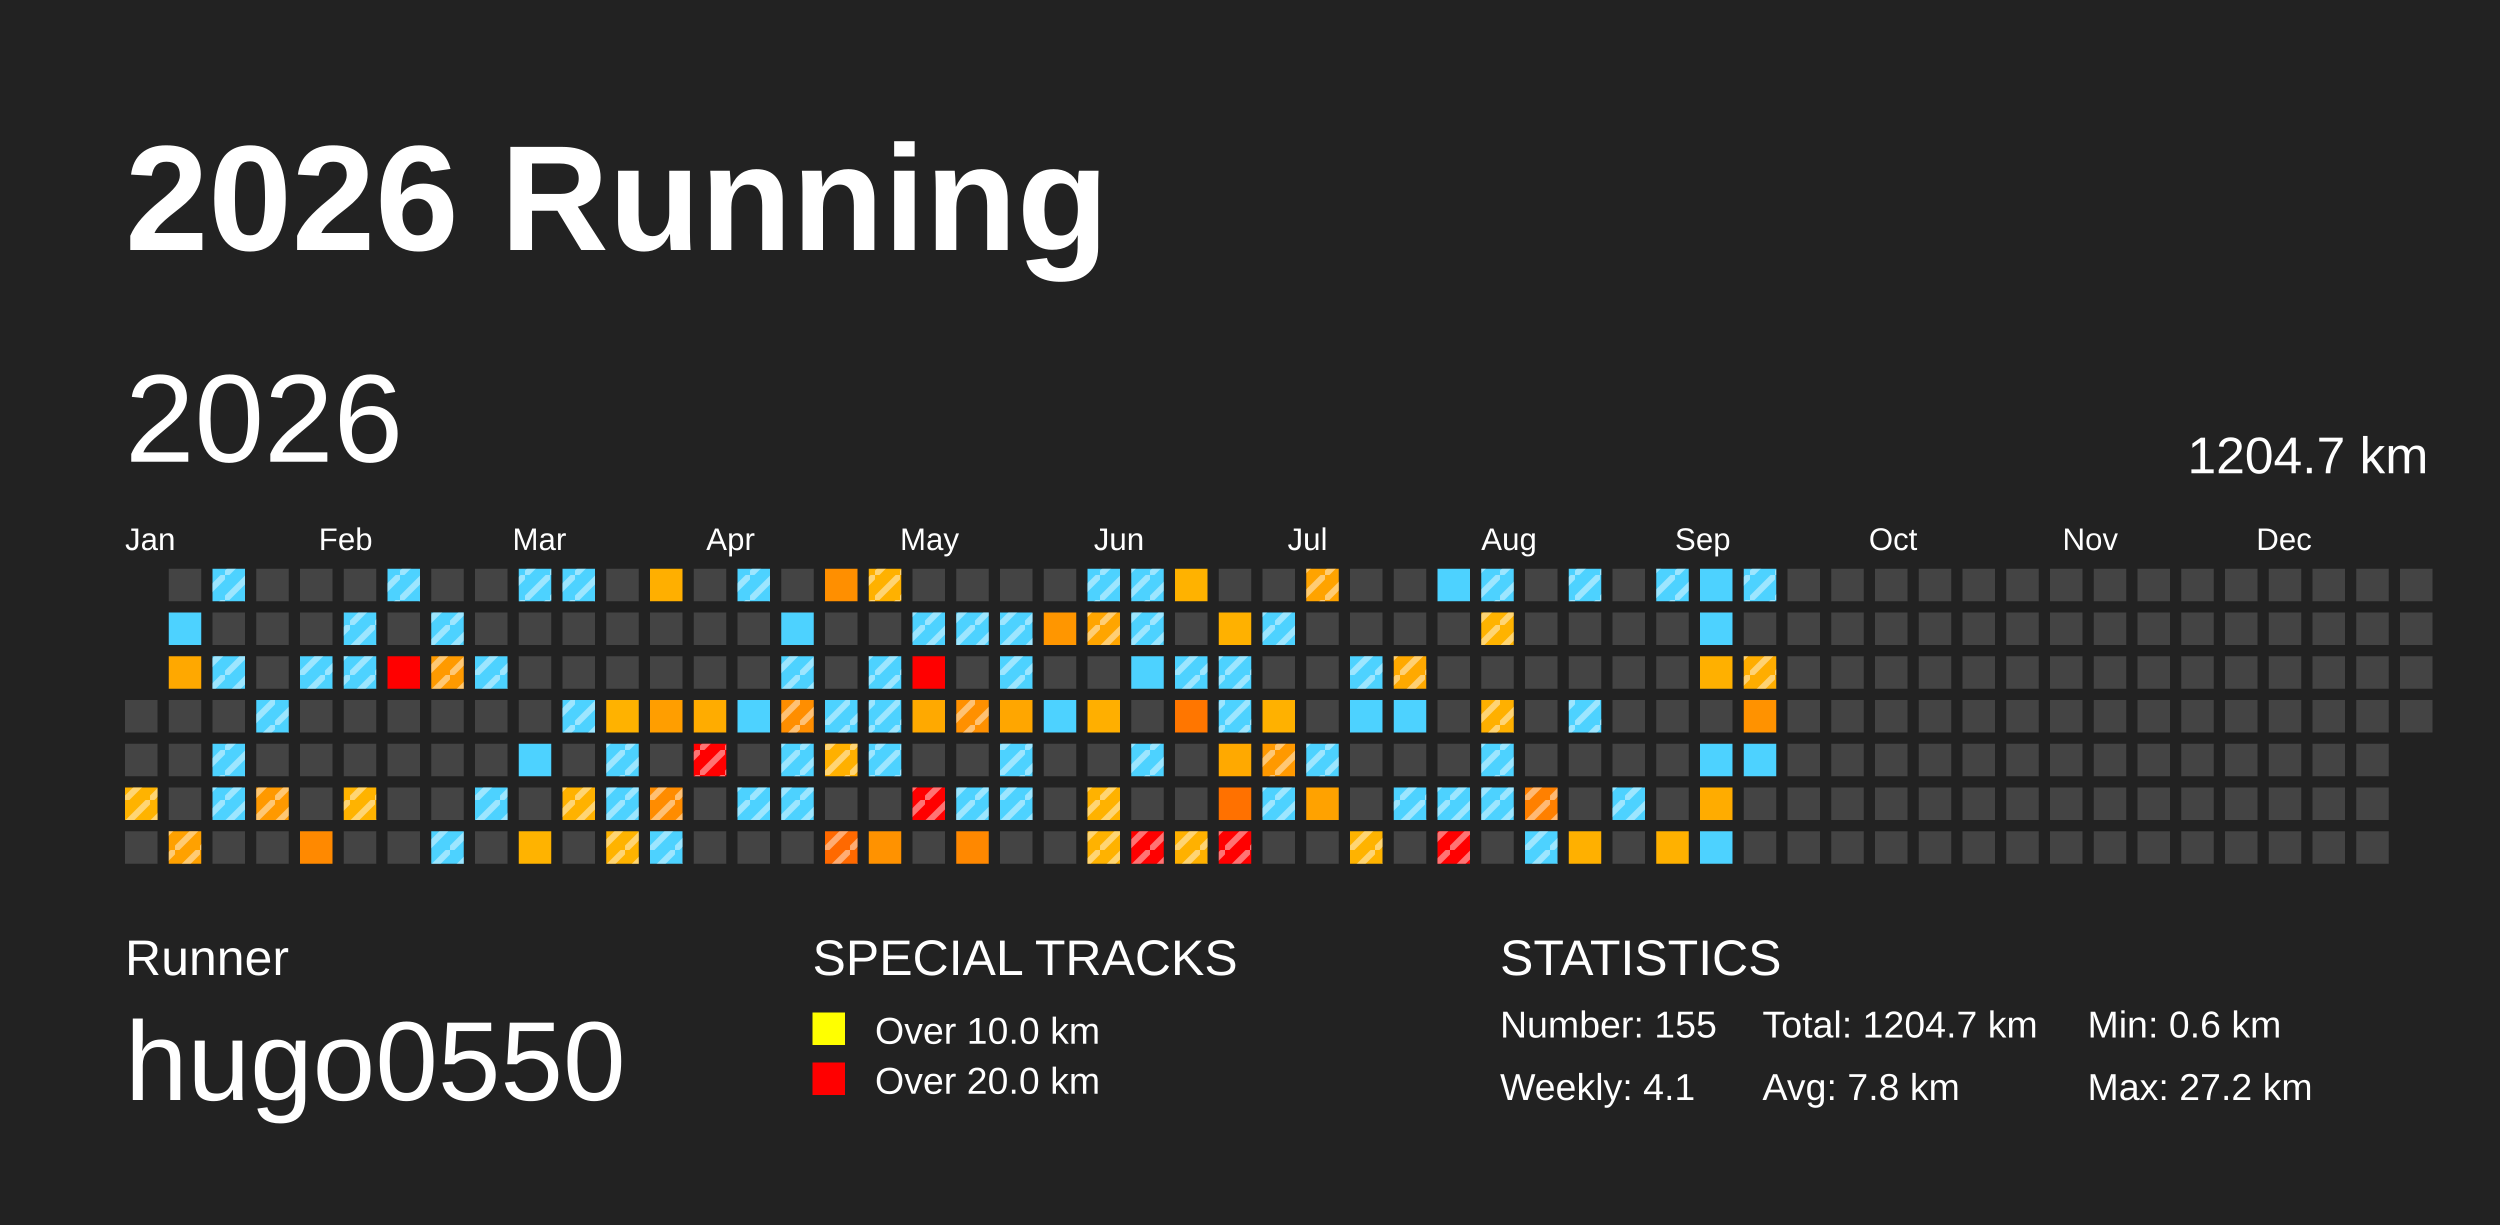
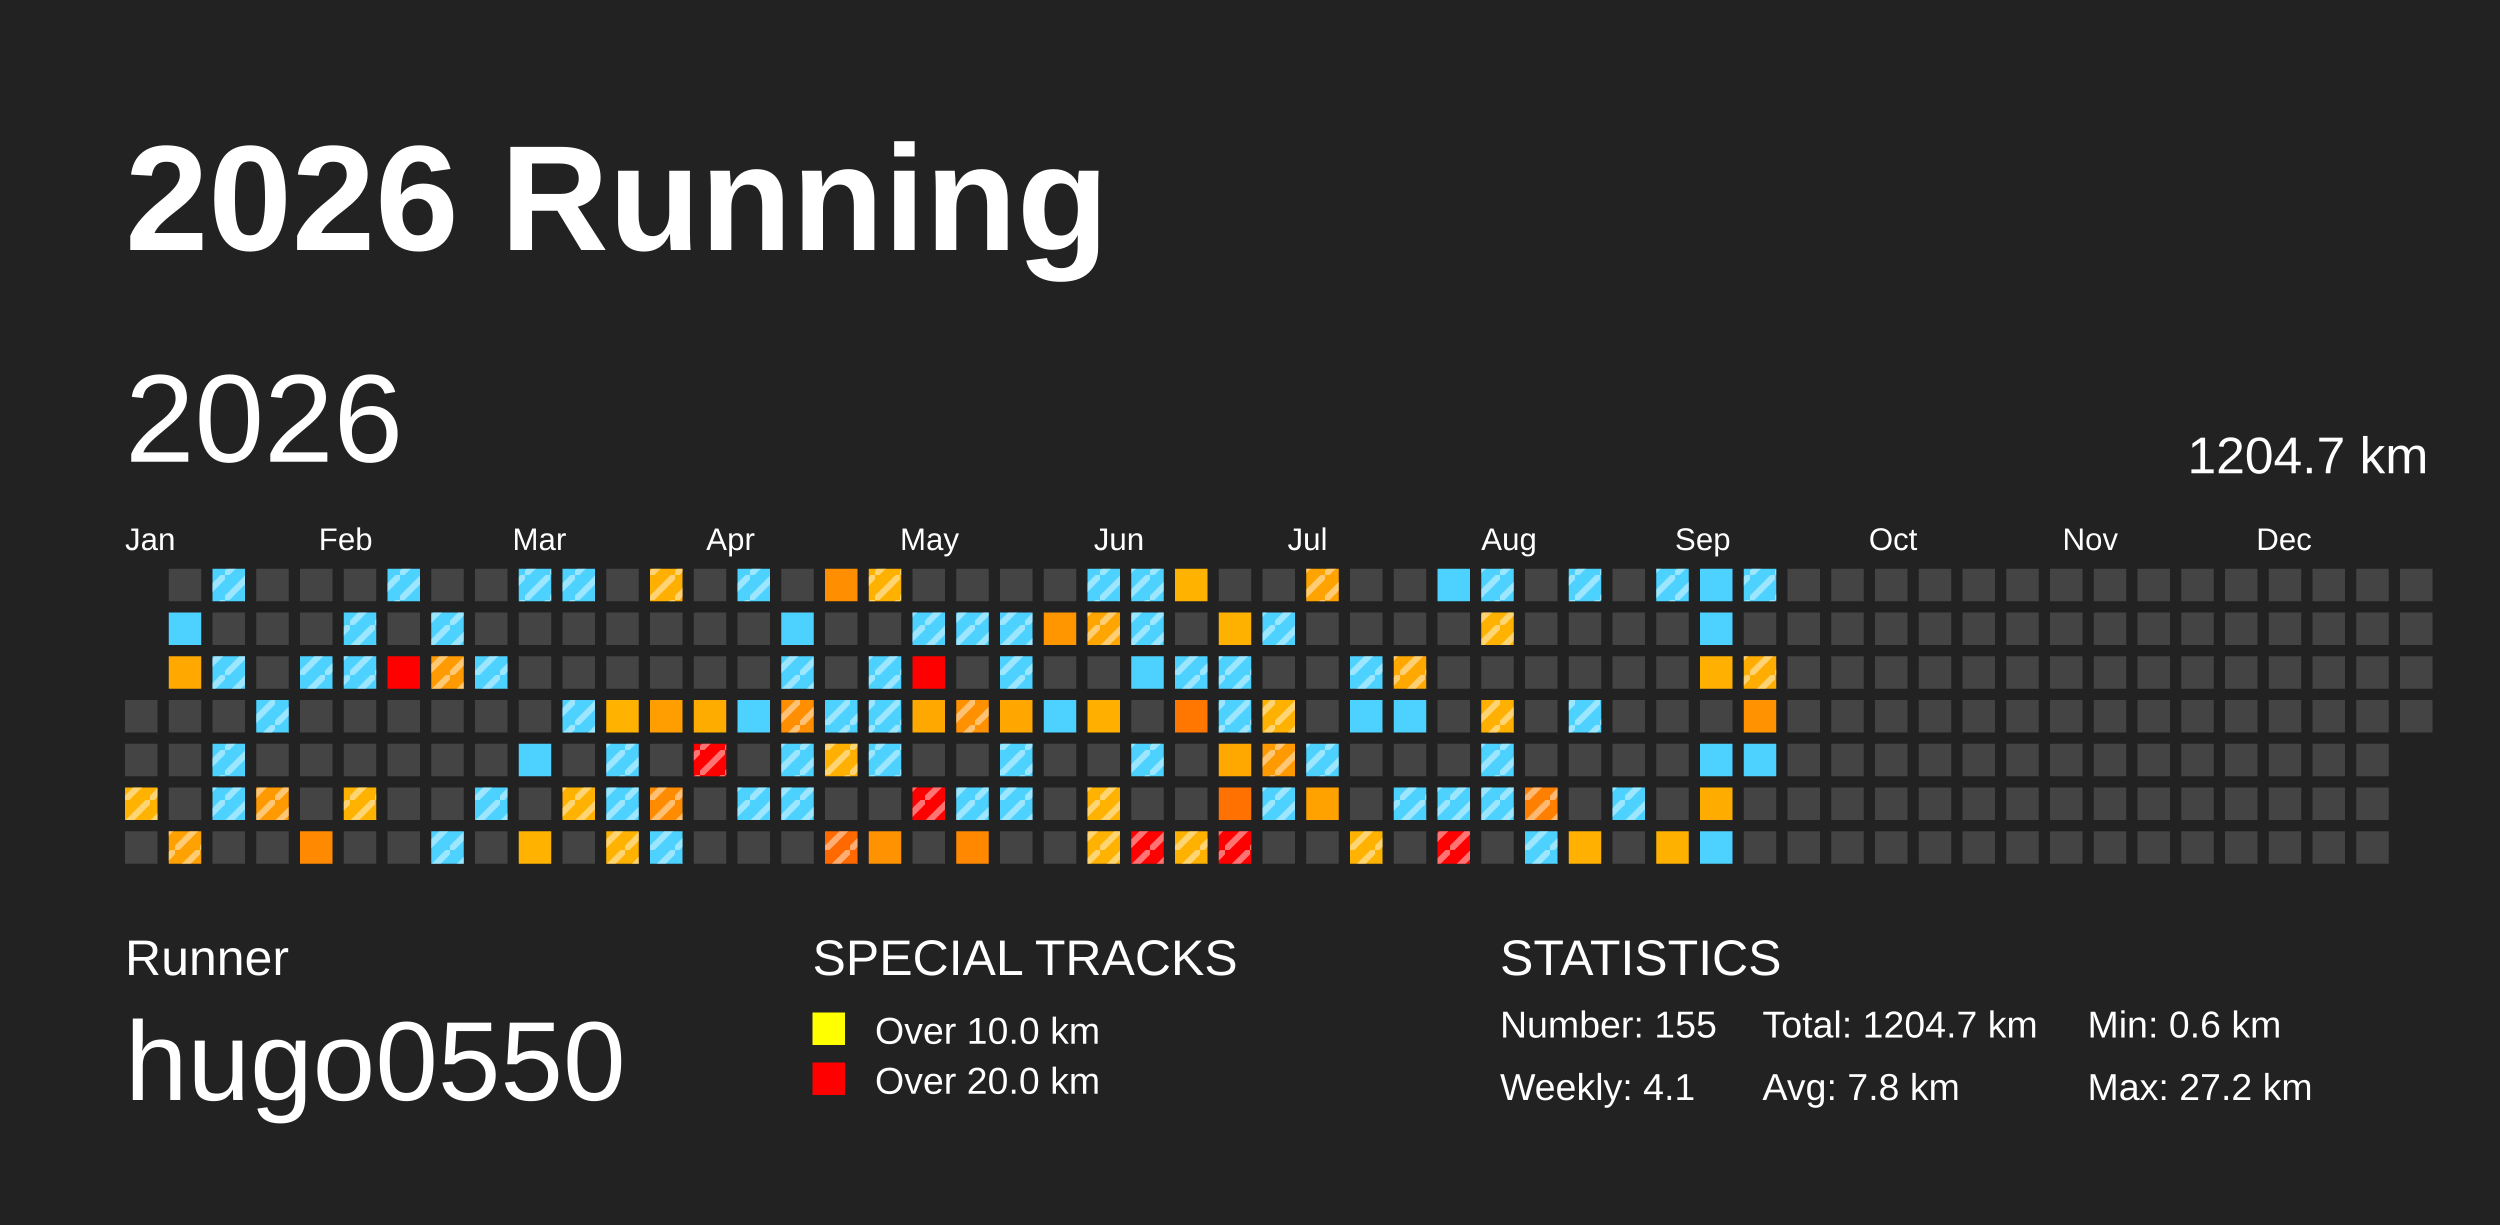
<svg xmlns="http://www.w3.org/2000/svg" baseProfile="full" height="98mm" version="1.1" viewBox="0,0,200,98" width="200mm">
  <defs>
    <pattern height="2" id="indoor-stripe" patternUnits="userSpaceOnUse" width="2">
      <line stroke="white" stroke-opacity="0.45" stroke-width="0.5" x1="0" x2="2" y1="2" y2="0" />
    </pattern>
  </defs>
  <rect fill="#222222" height="98" width="200" x="0" y="0" />
  <text fill="#FFFFFF" style="font-size:12px; font-family:Arial; font-weight:bold;" x="10" y="20">2026 Running</text>
  <text fill="#FFFFFF" style="font-size:4px; font-family:Arial" x="10" y="78">Runner</text>
  <text fill="#FFFFFF" style="font-size:9px; font-family:Arial" x="10" y="88">hugo0550</text>
  <text fill="#FFFFFF" style="font-size:4px; font-family:Arial" x="65" y="78">SPECIAL TRACKS</text>
  <rect fill="yellow" height="2.6" width="2.6" x="65" y="81" />
  <text fill="#FFFFFF" style="font-size:3px; font-family:Arial" x="70" y="83.5">Over 10.0 km</text>
  <rect fill="red" height="2.6" width="2.6" x="65" y="85" />
  <text fill="#FFFFFF" style="font-size:3px; font-family:Arial" x="70" y="87.5">Over 20.0 km</text>
  <text fill="#FFFFFF" style="font-size:4px; font-family:Arial" x="120" y="78">STATISTICS</text>
  <text fill="#FFFFFF" style="font-size:3px; font-family:Arial" x="120" y="83">Number: 155</text>
  <text fill="#FFFFFF" style="font-size:3px; font-family:Arial" x="120" y="88">Weekly: 4.1</text>
  <text fill="#FFFFFF" style="font-size:3px; font-family:Arial" x="141" y="83">Total: 1204.7 km</text>
  <text fill="#FFFFFF" style="font-size:3px; font-family:Arial" x="141" y="88">Avg: 7.8 km</text>
  <text fill="#FFFFFF" style="font-size:3px; font-family:Arial" x="167" y="83">Min: 0.6 km</text>
  <text fill="#FFFFFF" style="font-size:3px; font-family:Arial" x="167" y="88">Max: 27.2 km</text>
  <text dominant-baseline="hanging" fill="#FFFFFF" style="font-size:10.0px; font-family:Arial;" x="10" y="30">2026</text>
  <text dominant-baseline="hanging" fill="#FFFFFF" style="font-size:4.125px; font-family:Arial;" x="175" y="35">1204.7 km</text>
  <text fill="#FFFFFF" style="font-size:2.5px; font-family:Arial" x="10.0" y="44">Jan</text>
  <text fill="#FFFFFF" style="font-size:2.5px; font-family:Arial" x="25.5" y="44">Feb</text>
  <text fill="#FFFFFF" style="font-size:2.5px; font-family:Arial" x="41.0" y="44">Mar</text>
  <text fill="#FFFFFF" style="font-size:2.5px; font-family:Arial" x="56.5" y="44">Apr</text>
  <text fill="#FFFFFF" style="font-size:2.5px; font-family:Arial" x="72.0" y="44">May</text>
  <text fill="#FFFFFF" style="font-size:2.5px; font-family:Arial" x="87.5" y="44">Jun</text>
  <text fill="#FFFFFF" style="font-size:2.5px; font-family:Arial" x="103.0" y="44">Jul</text>
  <text fill="#FFFFFF" style="font-size:2.5px; font-family:Arial" x="118.5" y="44">Aug</text>
  <text fill="#FFFFFF" style="font-size:2.5px; font-family:Arial" x="134.0" y="44">Sep</text>
  <text fill="#FFFFFF" style="font-size:2.5px; font-family:Arial" x="149.5" y="44">Oct</text>
  <text fill="#FFFFFF" style="font-size:2.5px; font-family:Arial" x="165.0" y="44">Nov</text>
  <text fill="#FFFFFF" style="font-size:2.5px; font-family:Arial" x="180.5" y="44">Dec</text>
  <rect fill="#444444" height="2.6" width="2.6" x="10.0" y="56.0" />
  <rect fill="#444444" height="2.6" width="2.6" x="10.0" y="59.5" />
  <rect fill="#ffb300" height="2.6" width="2.6" x="10.0" y="63.0" />
  <rect fill="url(#indoor-stripe)" height="2.6" style="pointer-events: none;" width="2.6" x="10.0" y="63.0" />
  <rect fill="#444444" height="2.6" width="2.6" x="10.0" y="66.5" />
  <rect fill="#444444" height="2.6" width="2.6" x="13.5" y="45.5" />
  <rect fill="#4dd2ff" height="2.6" width="2.6" x="13.5" y="49.0" />
  <rect fill="#ffa800" height="2.6" width="2.6" x="13.5" y="52.5" />
  <rect fill="#444444" height="2.6" width="2.6" x="13.5" y="56.0" />
  <rect fill="#444444" height="2.6" width="2.6" x="13.5" y="59.5" />
  <rect fill="#444444" height="2.6" width="2.6" x="13.5" y="63.0" />
  <rect fill="#ffa100" height="2.6" width="2.6" x="13.5" y="66.5" />
  <rect fill="url(#indoor-stripe)" height="2.6" style="pointer-events: none;" width="2.6" x="13.5" y="66.5" />
  <rect fill="#4dd2ff" height="2.6" width="2.6" x="17.0" y="45.5" />
  <rect fill="url(#indoor-stripe)" height="2.6" style="pointer-events: none;" width="2.6" x="17.0" y="45.5" />
  <rect fill="#444444" height="2.6" width="2.6" x="17.0" y="49.0" />
  <rect fill="#4dd2ff" height="2.6" width="2.6" x="17.0" y="52.5" />
  <rect fill="url(#indoor-stripe)" height="2.6" style="pointer-events: none;" width="2.6" x="17.0" y="52.5" />
  <rect fill="#444444" height="2.6" width="2.6" x="17.0" y="56.0" />
  <rect fill="#4dd2ff" height="2.6" width="2.6" x="17.0" y="59.5" />
  <rect fill="url(#indoor-stripe)" height="2.6" style="pointer-events: none;" width="2.6" x="17.0" y="59.5" />
  <rect fill="#4dd2ff" height="2.6" width="2.6" x="17.0" y="63.0" />
  <rect fill="url(#indoor-stripe)" height="2.6" style="pointer-events: none;" width="2.6" x="17.0" y="63.0" />
  <rect fill="#444444" height="2.6" width="2.6" x="17.0" y="66.5" />
  <rect fill="#444444" height="2.6" width="2.6" x="20.5" y="45.5" />
  <rect fill="#444444" height="2.6" width="2.6" x="20.5" y="49.0" />
  <rect fill="#444444" height="2.6" width="2.6" x="20.5" y="52.5" />
  <rect fill="#4dd2ff" height="2.6" width="2.6" x="20.5" y="56.0" />
  <rect fill="url(#indoor-stripe)" height="2.6" style="pointer-events: none;" width="2.6" x="20.5" y="56.0" />
  <rect fill="#444444" height="2.6" width="2.6" x="20.5" y="59.5" />
  <rect fill="#ff9900" height="2.6" width="2.6" x="20.5" y="63.0" />
  <rect fill="url(#indoor-stripe)" height="2.6" style="pointer-events: none;" width="2.6" x="20.5" y="63.0" />
  <rect fill="#444444" height="2.6" width="2.6" x="20.5" y="66.5" />
  <rect fill="#444444" height="2.6" width="2.6" x="24.0" y="45.5" />
  <rect fill="#444444" height="2.6" width="2.6" x="24.0" y="49.0" />
  <rect fill="#4dd2ff" height="2.6" width="2.6" x="24.0" y="52.5" />
  <rect fill="url(#indoor-stripe)" height="2.6" style="pointer-events: none;" width="2.6" x="24.0" y="52.5" />
  <rect fill="#444444" height="2.6" width="2.6" x="24.0" y="56.0" />
  <rect fill="#444444" height="2.6" width="2.6" x="24.0" y="59.5" />
  <rect fill="#444444" height="2.6" width="2.6" x="24.0" y="63.0" />
  <rect fill="#ff8900" height="2.6" width="2.6" x="24.0" y="66.5" />
  <rect fill="#444444" height="2.6" width="2.6" x="27.5" y="45.5" />
  <rect fill="#4dd2ff" height="2.6" width="2.6" x="27.5" y="49.0" />
  <rect fill="url(#indoor-stripe)" height="2.6" style="pointer-events: none;" width="2.6" x="27.5" y="49.0" />
  <rect fill="#4dd2ff" height="2.6" width="2.6" x="27.5" y="52.5" />
  <rect fill="url(#indoor-stripe)" height="2.6" style="pointer-events: none;" width="2.6" x="27.5" y="52.5" />
  <rect fill="#444444" height="2.6" width="2.6" x="27.5" y="56.0" />
  <rect fill="#444444" height="2.6" width="2.6" x="27.5" y="59.5" />
  <rect fill="#ffb300" height="2.6" width="2.6" x="27.5" y="63.0" />
  <rect fill="url(#indoor-stripe)" height="2.6" style="pointer-events: none;" width="2.6" x="27.5" y="63.0" />
  <rect fill="#444444" height="2.6" width="2.6" x="27.5" y="66.5" />
  <rect fill="#4dd2ff" height="2.6" width="2.6" x="31.0" y="45.5" />
  <rect fill="url(#indoor-stripe)" height="2.6" style="pointer-events: none;" width="2.6" x="31.0" y="45.5" />
  <rect fill="#444444" height="2.6" width="2.6" x="31.0" y="49.0" />
  <rect fill="red" height="2.6" width="2.6" x="31.0" y="52.5" />
  <rect fill="#444444" height="2.6" width="2.6" x="31.0" y="56.0" />
  <rect fill="#444444" height="2.6" width="2.6" x="31.0" y="59.5" />
  <rect fill="#444444" height="2.6" width="2.6" x="31.0" y="63.0" />
  <rect fill="#444444" height="2.6" width="2.6" x="31.0" y="66.5" />
  <rect fill="#444444" height="2.6" width="2.6" x="34.5" y="45.5" />
  <rect fill="#4dd2ff" height="2.6" width="2.6" x="34.5" y="49.0" />
  <rect fill="url(#indoor-stripe)" height="2.6" style="pointer-events: none;" width="2.6" x="34.5" y="49.0" />
  <rect fill="#ff9a00" height="2.6" width="2.6" x="34.5" y="52.5" />
  <rect fill="url(#indoor-stripe)" height="2.6" style="pointer-events: none;" width="2.6" x="34.5" y="52.5" />
  <rect fill="#444444" height="2.6" width="2.6" x="34.5" y="56.0" />
  <rect fill="#444444" height="2.6" width="2.6" x="34.5" y="59.5" />
  <rect fill="#444444" height="2.6" width="2.6" x="34.5" y="63.0" />
  <rect fill="#4dd2ff" height="2.6" width="2.6" x="34.5" y="66.5" />
  <rect fill="url(#indoor-stripe)" height="2.6" style="pointer-events: none;" width="2.6" x="34.5" y="66.5" />
  <rect fill="#444444" height="2.6" width="2.6" x="38.0" y="45.5" />
  <rect fill="#444444" height="2.6" width="2.6" x="38.0" y="49.0" />
  <rect fill="#4dd2ff" height="2.6" width="2.6" x="38.0" y="52.5" />
  <rect fill="url(#indoor-stripe)" height="2.6" style="pointer-events: none;" width="2.6" x="38.0" y="52.5" />
  <rect fill="#444444" height="2.6" width="2.6" x="38.0" y="56.0" />
  <rect fill="#444444" height="2.6" width="2.6" x="38.0" y="59.5" />
  <rect fill="#4dd2ff" height="2.6" width="2.6" x="38.0" y="63.0" />
  <rect fill="url(#indoor-stripe)" height="2.6" style="pointer-events: none;" width="2.6" x="38.0" y="63.0" />
  <rect fill="#444444" height="2.6" width="2.6" x="38.0" y="66.5" />
  <rect fill="#4dd2ff" height="2.6" width="2.6" x="41.5" y="45.5" />
  <rect fill="url(#indoor-stripe)" height="2.6" style="pointer-events: none;" width="2.6" x="41.5" y="45.5" />
  <rect fill="#444444" height="2.6" width="2.6" x="41.5" y="49.0" />
  <rect fill="#444444" height="2.6" width="2.6" x="41.5" y="52.5" />
  <rect fill="#444444" height="2.6" width="2.6" x="41.5" y="56.0" />
  <rect fill="#4dd2ff" height="2.6" width="2.6" x="41.5" y="59.5" />
  <rect fill="#444444" height="2.6" width="2.6" x="41.5" y="63.0" />
  <rect fill="#ffb300" height="2.6" width="2.6" x="41.5" y="66.5" />
  <rect fill="#4dd2ff" height="2.6" width="2.6" x="45.0" y="45.5" />
  <rect fill="url(#indoor-stripe)" height="2.6" style="pointer-events: none;" width="2.6" x="45.0" y="45.5" />
  <rect fill="#444444" height="2.6" width="2.6" x="45.0" y="49.0" />
  <rect fill="#444444" height="2.6" width="2.6" x="45.0" y="52.5" />
  <rect fill="#4dd2ff" height="2.6" width="2.6" x="45.0" y="56.0" />
  <rect fill="url(#indoor-stripe)" height="2.6" style="pointer-events: none;" width="2.6" x="45.0" y="56.0" />
  <rect fill="#444444" height="2.6" width="2.6" x="45.0" y="59.5" />
  <rect fill="#ffb200" height="2.6" width="2.6" x="45.0" y="63.0" />
  <rect fill="url(#indoor-stripe)" height="2.6" style="pointer-events: none;" width="2.6" x="45.0" y="63.0" />
  <rect fill="#444444" height="2.6" width="2.6" x="45.0" y="66.5" />
  <rect fill="#444444" height="2.6" width="2.6" x="48.5" y="45.5" />
  <rect fill="#444444" height="2.6" width="2.6" x="48.5" y="49.0" />
  <rect fill="#444444" height="2.6" width="2.6" x="48.5" y="52.5" />
  <rect fill="#ffb200" height="2.6" width="2.6" x="48.5" y="56.0" />
  <rect fill="#4dd2ff" height="2.6" width="2.6" x="48.5" y="59.5" />
  <rect fill="url(#indoor-stripe)" height="2.6" style="pointer-events: none;" width="2.6" x="48.5" y="59.5" />
  <rect fill="#4dd2ff" height="2.6" width="2.6" x="48.5" y="63.0" />
  <rect fill="url(#indoor-stripe)" height="2.6" style="pointer-events: none;" width="2.6" x="48.5" y="63.0" />
  <rect fill="#ffb300" height="2.6" width="2.6" x="48.5" y="66.5" />
  <rect fill="url(#indoor-stripe)" height="2.6" style="pointer-events: none;" width="2.6" x="48.5" y="66.5" />
  <rect fill="#ffaf00" height="2.6" width="2.6" x="52.0" y="45.5" />
+   <rect fill="url(#indoor-stripe)" height="2.6" style="pointer-events: none;" width="2.6" x="52.0" y="45.5" />
  <rect fill="#444444" height="2.6" width="2.6" x="52.0" y="49.0" />
  <rect fill="#444444" height="2.6" width="2.6" x="52.0" y="52.5" />
  <rect fill="#ff9e00" height="2.6" width="2.6" x="52.0" y="56.0" />
  <rect fill="#444444" height="2.6" width="2.6" x="52.0" y="59.5" />
  <rect fill="#ff8c00" height="2.6" width="2.6" x="52.0" y="63.0" />
  <rect fill="url(#indoor-stripe)" height="2.6" style="pointer-events: none;" width="2.6" x="52.0" y="63.0" />
  <rect fill="#4dd2ff" height="2.6" width="2.6" x="52.0" y="66.5" />
  <rect fill="url(#indoor-stripe)" height="2.6" style="pointer-events: none;" width="2.6" x="52.0" y="66.5" />
  <rect fill="#444444" height="2.6" width="2.6" x="55.5" y="45.5" />
  <rect fill="#444444" height="2.6" width="2.6" x="55.5" y="49.0" />
  <rect fill="#444444" height="2.6" width="2.6" x="55.5" y="52.5" />
  <rect fill="#ffac00" height="2.6" width="2.6" x="55.5" y="56.0" />
  <rect fill="red" height="2.6" width="2.6" x="55.5" y="59.5" />
  <rect fill="url(#indoor-stripe)" height="2.6" style="pointer-events: none;" width="2.6" x="55.5" y="59.5" />
  <rect fill="#444444" height="2.6" width="2.6" x="55.5" y="63.0" />
  <rect fill="#444444" height="2.6" width="2.6" x="55.5" y="66.5" />
  <rect fill="#4dd2ff" height="2.6" width="2.6" x="59.0" y="45.5" />
  <rect fill="url(#indoor-stripe)" height="2.6" style="pointer-events: none;" width="2.6" x="59.0" y="45.5" />
  <rect fill="#444444" height="2.6" width="2.6" x="59.0" y="49.0" />
  <rect fill="#444444" height="2.6" width="2.6" x="59.0" y="52.5" />
  <rect fill="#4dd2ff" height="2.6" width="2.6" x="59.0" y="56.0" />
  <rect fill="#444444" height="2.6" width="2.6" x="59.0" y="59.5" />
  <rect fill="#4dd2ff" height="2.6" width="2.6" x="59.0" y="63.0" />
  <rect fill="url(#indoor-stripe)" height="2.6" style="pointer-events: none;" width="2.6" x="59.0" y="63.0" />
  <rect fill="#444444" height="2.6" width="2.6" x="59.0" y="66.5" />
  <rect fill="#444444" height="2.6" width="2.6" x="62.5" y="45.5" />
  <rect fill="#4dd2ff" height="2.6" width="2.6" x="62.5" y="49.0" />
  <rect fill="#4dd2ff" height="2.6" width="2.6" x="62.5" y="52.5" />
  <rect fill="url(#indoor-stripe)" height="2.6" style="pointer-events: none;" width="2.6" x="62.5" y="52.5" />
  <rect fill="#ff8e00" height="2.6" width="2.6" x="62.5" y="56.0" />
  <rect fill="url(#indoor-stripe)" height="2.6" style="pointer-events: none;" width="2.6" x="62.5" y="56.0" />
  <rect fill="#4dd2ff" height="2.6" width="2.6" x="62.5" y="59.5" />
  <rect fill="url(#indoor-stripe)" height="2.6" style="pointer-events: none;" width="2.6" x="62.5" y="59.5" />
  <rect fill="#4dd2ff" height="2.6" width="2.6" x="62.5" y="63.0" />
  <rect fill="url(#indoor-stripe)" height="2.6" style="pointer-events: none;" width="2.6" x="62.5" y="63.0" />
  <rect fill="#444444" height="2.6" width="2.6" x="62.5" y="66.5" />
  <rect fill="#ff8f00" height="2.6" width="2.6" x="66.0" y="45.5" />
  <rect fill="#444444" height="2.6" width="2.6" x="66.0" y="49.0" />
  <rect fill="#444444" height="2.6" width="2.6" x="66.0" y="52.5" />
  <rect fill="#4dd2ff" height="2.6" width="2.6" x="66.0" y="56.0" />
  <rect fill="url(#indoor-stripe)" height="2.6" style="pointer-events: none;" width="2.6" x="66.0" y="56.0" />
  <rect fill="#ffb000" height="2.6" width="2.6" x="66.0" y="59.5" />
  <rect fill="url(#indoor-stripe)" height="2.6" style="pointer-events: none;" width="2.6" x="66.0" y="59.5" />
  <rect fill="#444444" height="2.6" width="2.6" x="66.0" y="63.0" />
  <rect fill="#ff6900" height="2.6" width="2.6" x="66.0" y="66.5" />
  <rect fill="url(#indoor-stripe)" height="2.6" style="pointer-events: none;" width="2.6" x="66.0" y="66.5" />
  <rect fill="#ffb100" height="2.6" width="2.6" x="69.5" y="45.5" />
  <rect fill="url(#indoor-stripe)" height="2.6" style="pointer-events: none;" width="2.6" x="69.5" y="45.5" />
  <rect fill="#444444" height="2.6" width="2.6" x="69.5" y="49.0" />
  <rect fill="#4dd2ff" height="2.6" width="2.6" x="69.5" y="52.5" />
  <rect fill="url(#indoor-stripe)" height="2.6" style="pointer-events: none;" width="2.6" x="69.5" y="52.5" />
  <rect fill="#4dd2ff" height="2.6" width="2.6" x="69.5" y="56.0" />
  <rect fill="url(#indoor-stripe)" height="2.6" style="pointer-events: none;" width="2.6" x="69.5" y="56.0" />
  <rect fill="#4dd2ff" height="2.6" width="2.6" x="69.5" y="59.5" />
  <rect fill="url(#indoor-stripe)" height="2.6" style="pointer-events: none;" width="2.6" x="69.5" y="59.5" />
  <rect fill="#444444" height="2.6" width="2.6" x="69.5" y="63.0" />
  <rect fill="#ff9200" height="2.6" width="2.6" x="69.5" y="66.5" />
  <rect fill="#444444" height="2.6" width="2.6" x="73.0" y="45.5" />
  <rect fill="#4dd2ff" height="2.6" width="2.6" x="73.0" y="49.0" />
  <rect fill="url(#indoor-stripe)" height="2.6" style="pointer-events: none;" width="2.6" x="73.0" y="49.0" />
  <rect fill="red" height="2.6" width="2.6" x="73.0" y="52.5" />
  <rect fill="#ffa900" height="2.6" width="2.6" x="73.0" y="56.0" />
  <rect fill="#444444" height="2.6" width="2.6" x="73.0" y="59.5" />
  <rect fill="red" height="2.6" width="2.6" x="73.0" y="63.0" />
  <rect fill="url(#indoor-stripe)" height="2.6" style="pointer-events: none;" width="2.6" x="73.0" y="63.0" />
  <rect fill="#444444" height="2.6" width="2.6" x="73.0" y="66.5" />
  <rect fill="#444444" height="2.6" width="2.6" x="76.5" y="45.5" />
  <rect fill="#4dd2ff" height="2.6" width="2.6" x="76.5" y="49.0" />
  <rect fill="url(#indoor-stripe)" height="2.6" style="pointer-events: none;" width="2.6" x="76.5" y="49.0" />
  <rect fill="#444444" height="2.6" width="2.6" x="76.5" y="52.5" />
  <rect fill="#ff9000" height="2.6" width="2.6" x="76.5" y="56.0" />
  <rect fill="url(#indoor-stripe)" height="2.6" style="pointer-events: none;" width="2.6" x="76.5" y="56.0" />
  <rect fill="#444444" height="2.6" width="2.6" x="76.5" y="59.5" />
  <rect fill="#4dd2ff" height="2.6" width="2.6" x="76.5" y="63.0" />
  <rect fill="url(#indoor-stripe)" height="2.6" style="pointer-events: none;" width="2.6" x="76.5" y="63.0" />
  <rect fill="#ff8800" height="2.6" width="2.6" x="76.5" y="66.5" />
  <rect fill="#444444" height="2.6" width="2.6" x="80.0" y="45.5" />
  <rect fill="#4dd2ff" height="2.6" width="2.6" x="80.0" y="49.0" />
  <rect fill="url(#indoor-stripe)" height="2.6" style="pointer-events: none;" width="2.6" x="80.0" y="49.0" />
  <rect fill="#4dd2ff" height="2.6" width="2.6" x="80.0" y="52.5" />
  <rect fill="url(#indoor-stripe)" height="2.6" style="pointer-events: none;" width="2.6" x="80.0" y="52.5" />
  <rect fill="#ffa600" height="2.6" width="2.6" x="80.0" y="56.0" />
  <rect fill="#4dd2ff" height="2.6" width="2.6" x="80.0" y="59.5" />
  <rect fill="url(#indoor-stripe)" height="2.6" style="pointer-events: none;" width="2.6" x="80.0" y="59.5" />
  <rect fill="#4dd2ff" height="2.6" width="2.6" x="80.0" y="63.0" />
  <rect fill="url(#indoor-stripe)" height="2.6" style="pointer-events: none;" width="2.6" x="80.0" y="63.0" />
  <rect fill="#444444" height="2.6" width="2.6" x="80.0" y="66.5" />
  <rect fill="#444444" height="2.6" width="2.6" x="83.5" y="45.5" />
  <rect fill="#ff9600" height="2.6" width="2.6" x="83.5" y="49.0" />
  <rect fill="#444444" height="2.6" width="2.6" x="83.5" y="52.5" />
  <rect fill="#4dd2ff" height="2.6" width="2.6" x="83.5" y="56.0" />
  <rect fill="#444444" height="2.6" width="2.6" x="83.5" y="59.5" />
  <rect fill="#444444" height="2.6" width="2.6" x="83.5" y="63.0" />
  <rect fill="#444444" height="2.6" width="2.6" x="83.5" y="66.5" />
  <rect fill="#4dd2ff" height="2.6" width="2.6" x="87.0" y="45.5" />
  <rect fill="url(#indoor-stripe)" height="2.6" style="pointer-events: none;" width="2.6" x="87.0" y="45.5" />
  <rect fill="#ffa500" height="2.6" width="2.6" x="87.0" y="49.0" />
  <rect fill="url(#indoor-stripe)" height="2.6" style="pointer-events: none;" width="2.6" x="87.0" y="49.0" />
  <rect fill="#444444" height="2.6" width="2.6" x="87.0" y="52.5" />
  <rect fill="#ffaf00" height="2.6" width="2.6" x="87.0" y="56.0" />
  <rect fill="#444444" height="2.6" width="2.6" x="87.0" y="59.5" />
  <rect fill="#ffb200" height="2.6" width="2.6" x="87.0" y="63.0" />
  <rect fill="url(#indoor-stripe)" height="2.6" style="pointer-events: none;" width="2.6" x="87.0" y="63.0" />
  <rect fill="#ffb200" height="2.6" width="2.6" x="87.0" y="66.5" />
  <rect fill="url(#indoor-stripe)" height="2.6" style="pointer-events: none;" width="2.6" x="87.0" y="66.5" />
  <rect fill="#4dd2ff" height="2.6" width="2.6" x="90.5" y="45.5" />
  <rect fill="url(#indoor-stripe)" height="2.6" style="pointer-events: none;" width="2.6" x="90.5" y="45.5" />
  <rect fill="#4dd2ff" height="2.6" width="2.6" x="90.5" y="49.0" />
  <rect fill="url(#indoor-stripe)" height="2.6" style="pointer-events: none;" width="2.6" x="90.5" y="49.0" />
  <rect fill="#4dd2ff" height="2.6" width="2.6" x="90.5" y="52.5" />
  <rect fill="#444444" height="2.6" width="2.6" x="90.5" y="56.0" />
  <rect fill="#4dd2ff" height="2.6" width="2.6" x="90.5" y="59.5" />
  <rect fill="url(#indoor-stripe)" height="2.6" style="pointer-events: none;" width="2.6" x="90.5" y="59.5" />
  <rect fill="#444444" height="2.6" width="2.6" x="90.5" y="63.0" />
  <rect fill="red" height="2.6" width="2.6" x="90.5" y="66.5" />
  <rect fill="url(#indoor-stripe)" height="2.6" style="pointer-events: none;" width="2.6" x="90.5" y="66.5" />
  <rect fill="#ffb200" height="2.6" width="2.6" x="94.0" y="45.5" />
  <rect fill="#444444" height="2.6" width="2.6" x="94.0" y="49.0" />
  <rect fill="#4dd2ff" height="2.6" width="2.6" x="94.0" y="52.5" />
  <rect fill="url(#indoor-stripe)" height="2.6" style="pointer-events: none;" width="2.6" x="94.0" y="52.5" />
  <rect fill="#ff7600" height="2.6" width="2.6" x="94.0" y="56.0" />
  <rect fill="#444444" height="2.6" width="2.6" x="94.0" y="59.5" />
  <rect fill="#444444" height="2.6" width="2.6" x="94.0" y="63.0" />
  <rect fill="#ffb100" height="2.6" width="2.6" x="94.0" y="66.5" />
  <rect fill="url(#indoor-stripe)" height="2.6" style="pointer-events: none;" width="2.6" x="94.0" y="66.5" />
  <rect fill="#444444" height="2.6" width="2.6" x="97.5" y="45.5" />
  <rect fill="#ffb100" height="2.6" width="2.6" x="97.5" y="49.0" />
  <rect fill="#4dd2ff" height="2.6" width="2.6" x="97.5" y="52.5" />
  <rect fill="url(#indoor-stripe)" height="2.6" style="pointer-events: none;" width="2.6" x="97.5" y="52.5" />
  <rect fill="#4dd2ff" height="2.6" width="2.6" x="97.5" y="56.0" />
  <rect fill="url(#indoor-stripe)" height="2.6" style="pointer-events: none;" width="2.6" x="97.5" y="56.0" />
  <rect fill="#ffa900" height="2.6" width="2.6" x="97.5" y="59.5" />
  <rect fill="#ff7100" height="2.6" width="2.6" x="97.5" y="63.0" />
  <rect fill="red" height="2.6" width="2.6" x="97.5" y="66.5" />
  <rect fill="url(#indoor-stripe)" height="2.6" style="pointer-events: none;" width="2.6" x="97.5" y="66.5" />
  <rect fill="#444444" height="2.6" width="2.6" x="101.0" y="45.5" />
  <rect fill="#4dd2ff" height="2.6" width="2.6" x="101.0" y="49.0" />
  <rect fill="url(#indoor-stripe)" height="2.6" style="pointer-events: none;" width="2.6" x="101.0" y="49.0" />
  <rect fill="#444444" height="2.6" width="2.6" x="101.0" y="52.5" />
  <rect fill="#ffb100" height="2.6" width="2.6" x="101.0" y="56.0" />
+   <rect fill="url(#indoor-stripe)" height="2.6" style="pointer-events: none;" width="2.6" x="101.0" y="56.0" />
  <rect fill="#ff9900" height="2.6" width="2.6" x="101.0" y="59.5" />
  <rect fill="url(#indoor-stripe)" height="2.6" style="pointer-events: none;" width="2.6" x="101.0" y="59.5" />
  <rect fill="#4dd2ff" height="2.6" width="2.6" x="101.0" y="63.0" />
  <rect fill="url(#indoor-stripe)" height="2.6" style="pointer-events: none;" width="2.6" x="101.0" y="63.0" />
  <rect fill="#444444" height="2.6" width="2.6" x="101.0" y="66.5" />
  <rect fill="#ffa300" height="2.6" width="2.6" x="104.5" y="45.5" />
  <rect fill="url(#indoor-stripe)" height="2.6" style="pointer-events: none;" width="2.6" x="104.5" y="45.5" />
  <rect fill="#444444" height="2.6" width="2.6" x="104.5" y="49.0" />
  <rect fill="#444444" height="2.6" width="2.6" x="104.5" y="52.5" />
  <rect fill="#444444" height="2.6" width="2.6" x="104.5" y="56.0" />
  <rect fill="#4dd2ff" height="2.6" width="2.6" x="104.5" y="59.5" />
  <rect fill="url(#indoor-stripe)" height="2.6" style="pointer-events: none;" width="2.6" x="104.5" y="59.5" />
  <rect fill="#ffa200" height="2.6" width="2.6" x="104.5" y="63.0" />
  <rect fill="#444444" height="2.6" width="2.6" x="104.5" y="66.5" />
  <rect fill="#444444" height="2.6" width="2.6" x="108.0" y="45.5" />
  <rect fill="#444444" height="2.6" width="2.6" x="108.0" y="49.0" />
  <rect fill="#4dd2ff" height="2.6" width="2.6" x="108.0" y="52.5" />
  <rect fill="url(#indoor-stripe)" height="2.6" style="pointer-events: none;" width="2.6" x="108.0" y="52.5" />
  <rect fill="#4dd2ff" height="2.6" width="2.6" x="108.0" y="56.0" />
  <rect fill="#444444" height="2.6" width="2.6" x="108.0" y="59.5" />
  <rect fill="#444444" height="2.6" width="2.6" x="108.0" y="63.0" />
  <rect fill="#ffb300" height="2.6" width="2.6" x="108.0" y="66.5" />
  <rect fill="url(#indoor-stripe)" height="2.6" style="pointer-events: none;" width="2.6" x="108.0" y="66.5" />
  <rect fill="#444444" height="2.6" width="2.6" x="111.5" y="45.5" />
  <rect fill="#444444" height="2.6" width="2.6" x="111.5" y="49.0" />
  <rect fill="#ffa900" height="2.6" width="2.6" x="111.5" y="52.5" />
  <rect fill="url(#indoor-stripe)" height="2.6" style="pointer-events: none;" width="2.6" x="111.5" y="52.5" />
  <rect fill="#4dd2ff" height="2.6" width="2.6" x="111.5" y="56.0" />
  <rect fill="#444444" height="2.6" width="2.6" x="111.5" y="59.5" />
  <rect fill="#4dd2ff" height="2.6" width="2.6" x="111.5" y="63.0" />
  <rect fill="url(#indoor-stripe)" height="2.6" style="pointer-events: none;" width="2.6" x="111.5" y="63.0" />
  <rect fill="#444444" height="2.6" width="2.6" x="111.5" y="66.5" />
  <rect fill="#4dd2ff" height="2.6" width="2.6" x="115.0" y="45.5" />
  <rect fill="#444444" height="2.6" width="2.6" x="115.0" y="49.0" />
  <rect fill="#444444" height="2.6" width="2.6" x="115.0" y="52.5" />
  <rect fill="#444444" height="2.6" width="2.6" x="115.0" y="56.0" />
  <rect fill="#444444" height="2.6" width="2.6" x="115.0" y="59.5" />
  <rect fill="#4dd2ff" height="2.6" width="2.6" x="115.0" y="63.0" />
  <rect fill="url(#indoor-stripe)" height="2.6" style="pointer-events: none;" width="2.6" x="115.0" y="63.0" />
  <rect fill="red" height="2.6" width="2.6" x="115.0" y="66.5" />
  <rect fill="url(#indoor-stripe)" height="2.6" style="pointer-events: none;" width="2.6" x="115.0" y="66.5" />
  <rect fill="#4dd2ff" height="2.6" width="2.6" x="118.5" y="45.5" />
  <rect fill="url(#indoor-stripe)" height="2.6" style="pointer-events: none;" width="2.6" x="118.5" y="45.5" />
  <rect fill="#ffb300" height="2.6" width="2.6" x="118.5" y="49.0" />
  <rect fill="url(#indoor-stripe)" height="2.6" style="pointer-events: none;" width="2.6" x="118.5" y="49.0" />
  <rect fill="#444444" height="2.6" width="2.6" x="118.5" y="52.5" />
  <rect fill="#ffb000" height="2.6" width="2.6" x="118.5" y="56.0" />
  <rect fill="url(#indoor-stripe)" height="2.6" style="pointer-events: none;" width="2.6" x="118.5" y="56.0" />
  <rect fill="#4dd2ff" height="2.6" width="2.6" x="118.5" y="59.5" />
  <rect fill="url(#indoor-stripe)" height="2.6" style="pointer-events: none;" width="2.6" x="118.5" y="59.5" />
  <rect fill="#4dd2ff" height="2.6" width="2.6" x="118.5" y="63.0" />
  <rect fill="url(#indoor-stripe)" height="2.6" style="pointer-events: none;" width="2.6" x="118.5" y="63.0" />
  <rect fill="#444444" height="2.6" width="2.6" x="118.5" y="66.5" />
  <rect fill="#444444" height="2.6" width="2.6" x="122.0" y="45.5" />
  <rect fill="#444444" height="2.6" width="2.6" x="122.0" y="49.0" />
  <rect fill="#444444" height="2.6" width="2.6" x="122.0" y="52.5" />
  <rect fill="#444444" height="2.6" width="2.6" x="122.0" y="56.0" />
  <rect fill="#444444" height="2.6" width="2.6" x="122.0" y="59.5" />
  <rect fill="#ff8000" height="2.6" width="2.6" x="122.0" y="63.0" />
  <rect fill="url(#indoor-stripe)" height="2.6" style="pointer-events: none;" width="2.6" x="122.0" y="63.0" />
  <rect fill="#4dd2ff" height="2.6" width="2.6" x="122.0" y="66.5" />
  <rect fill="url(#indoor-stripe)" height="2.6" style="pointer-events: none;" width="2.6" x="122.0" y="66.5" />
  <rect fill="#4dd2ff" height="2.6" width="2.6" x="125.5" y="45.5" />
  <rect fill="url(#indoor-stripe)" height="2.6" style="pointer-events: none;" width="2.6" x="125.5" y="45.5" />
  <rect fill="#444444" height="2.6" width="2.6" x="125.5" y="49.0" />
  <rect fill="#444444" height="2.6" width="2.6" x="125.5" y="52.5" />
  <rect fill="#4dd2ff" height="2.6" width="2.6" x="125.5" y="56.0" />
  <rect fill="url(#indoor-stripe)" height="2.6" style="pointer-events: none;" width="2.6" x="125.5" y="56.0" />
  <rect fill="#444444" height="2.6" width="2.6" x="125.5" y="59.5" />
  <rect fill="#444444" height="2.6" width="2.6" x="125.5" y="63.0" />
  <rect fill="#ffb000" height="2.6" width="2.6" x="125.5" y="66.5" />
  <rect fill="#444444" height="2.6" width="2.6" x="129.0" y="45.5" />
  <rect fill="#444444" height="2.6" width="2.6" x="129.0" y="49.0" />
  <rect fill="#444444" height="2.6" width="2.6" x="129.0" y="52.5" />
  <rect fill="#444444" height="2.6" width="2.6" x="129.0" y="56.0" />
  <rect fill="#444444" height="2.6" width="2.6" x="129.0" y="59.5" />
  <rect fill="#4dd2ff" height="2.6" width="2.6" x="129.0" y="63.0" />
  <rect fill="url(#indoor-stripe)" height="2.6" style="pointer-events: none;" width="2.6" x="129.0" y="63.0" />
  <rect fill="#444444" height="2.6" width="2.6" x="129.0" y="66.5" />
  <rect fill="#4dd2ff" height="2.6" width="2.6" x="132.5" y="45.5" />
  <rect fill="url(#indoor-stripe)" height="2.6" style="pointer-events: none;" width="2.6" x="132.5" y="45.5" />
  <rect fill="#444444" height="2.6" width="2.6" x="132.5" y="49.0" />
  <rect fill="#444444" height="2.6" width="2.6" x="132.5" y="52.5" />
  <rect fill="#444444" height="2.6" width="2.6" x="132.5" y="56.0" />
  <rect fill="#444444" height="2.6" width="2.6" x="132.5" y="59.5" />
  <rect fill="#444444" height="2.6" width="2.6" x="132.5" y="63.0" />
  <rect fill="#ffb100" height="2.6" width="2.6" x="132.5" y="66.5" />
  <rect fill="#4dd2ff" height="2.6" width="2.6" x="136.0" y="45.5" />
  <rect fill="#4dd2ff" height="2.6" width="2.6" x="136.0" y="49.0" />
  <rect fill="#ffb000" height="2.6" width="2.6" x="136.0" y="52.5" />
  <rect fill="#444444" height="2.6" width="2.6" x="136.0" y="56.0" />
  <rect fill="#4dd2ff" height="2.6" width="2.6" x="136.0" y="59.5" />
  <rect fill="#ffac00" height="2.6" width="2.6" x="136.0" y="63.0" />
  <rect fill="#4dd2ff" height="2.6" width="2.6" x="136.0" y="66.5" />
  <rect fill="#4dd2ff" height="2.6" width="2.6" x="139.5" y="45.5" />
  <rect fill="url(#indoor-stripe)" height="2.6" style="pointer-events: none;" width="2.6" x="139.5" y="45.5" />
  <rect fill="#444444" height="2.6" width="2.6" x="139.5" y="49.0" />
  <rect fill="#ffad00" height="2.6" width="2.6" x="139.5" y="52.5" />
  <rect fill="url(#indoor-stripe)" height="2.6" style="pointer-events: none;" width="2.6" x="139.5" y="52.5" />
  <rect fill="#ff9200" height="2.6" width="2.6" x="139.5" y="56.0" />
  <rect fill="#4dd2ff" height="2.6" width="2.6" x="139.5" y="59.5" />
  <rect fill="#444444" height="2.6" width="2.6" x="139.5" y="63.0" />
  <rect fill="#444444" height="2.6" width="2.6" x="139.5" y="66.5" />
  <rect fill="#444444" height="2.6" width="2.6" x="143.0" y="45.5" />
  <rect fill="#444444" height="2.6" width="2.6" x="143.0" y="49.0" />
  <rect fill="#444444" height="2.6" width="2.6" x="143.0" y="52.5" />
  <rect fill="#444444" height="2.6" width="2.6" x="143.0" y="56.0" />
  <rect fill="#444444" height="2.6" width="2.6" x="143.0" y="59.5" />
  <rect fill="#444444" height="2.6" width="2.6" x="143.0" y="63.0" />
  <rect fill="#444444" height="2.6" width="2.6" x="143.0" y="66.5" />
  <rect fill="#444444" height="2.6" width="2.6" x="146.5" y="45.5" />
  <rect fill="#444444" height="2.6" width="2.6" x="146.5" y="49.0" />
  <rect fill="#444444" height="2.6" width="2.6" x="146.5" y="52.5" />
  <rect fill="#444444" height="2.6" width="2.6" x="146.5" y="56.0" />
  <rect fill="#444444" height="2.6" width="2.6" x="146.5" y="59.5" />
  <rect fill="#444444" height="2.6" width="2.6" x="146.5" y="63.0" />
  <rect fill="#444444" height="2.6" width="2.6" x="146.5" y="66.5" />
  <rect fill="#444444" height="2.6" width="2.6" x="150.0" y="45.5" />
  <rect fill="#444444" height="2.6" width="2.6" x="150.0" y="49.0" />
  <rect fill="#444444" height="2.6" width="2.6" x="150.0" y="52.5" />
  <rect fill="#444444" height="2.6" width="2.6" x="150.0" y="56.0" />
  <rect fill="#444444" height="2.6" width="2.6" x="150.0" y="59.5" />
  <rect fill="#444444" height="2.6" width="2.6" x="150.0" y="63.0" />
  <rect fill="#444444" height="2.6" width="2.6" x="150.0" y="66.5" />
  <rect fill="#444444" height="2.6" width="2.6" x="153.5" y="45.5" />
  <rect fill="#444444" height="2.6" width="2.6" x="153.5" y="49.0" />
  <rect fill="#444444" height="2.6" width="2.6" x="153.5" y="52.5" />
  <rect fill="#444444" height="2.6" width="2.6" x="153.5" y="56.0" />
  <rect fill="#444444" height="2.6" width="2.6" x="153.5" y="59.5" />
  <rect fill="#444444" height="2.6" width="2.6" x="153.5" y="63.0" />
  <rect fill="#444444" height="2.6" width="2.6" x="153.5" y="66.5" />
  <rect fill="#444444" height="2.6" width="2.6" x="157.0" y="45.5" />
  <rect fill="#444444" height="2.6" width="2.6" x="157.0" y="49.0" />
  <rect fill="#444444" height="2.6" width="2.6" x="157.0" y="52.5" />
  <rect fill="#444444" height="2.6" width="2.6" x="157.0" y="56.0" />
  <rect fill="#444444" height="2.6" width="2.6" x="157.0" y="59.5" />
  <rect fill="#444444" height="2.6" width="2.6" x="157.0" y="63.0" />
  <rect fill="#444444" height="2.6" width="2.6" x="157.0" y="66.5" />
  <rect fill="#444444" height="2.6" width="2.6" x="160.5" y="45.5" />
  <rect fill="#444444" height="2.6" width="2.6" x="160.5" y="49.0" />
  <rect fill="#444444" height="2.6" width="2.6" x="160.5" y="52.5" />
  <rect fill="#444444" height="2.6" width="2.6" x="160.5" y="56.0" />
  <rect fill="#444444" height="2.6" width="2.6" x="160.5" y="59.5" />
  <rect fill="#444444" height="2.6" width="2.6" x="160.5" y="63.0" />
  <rect fill="#444444" height="2.6" width="2.6" x="160.5" y="66.5" />
  <rect fill="#444444" height="2.6" width="2.6" x="164.0" y="45.5" />
  <rect fill="#444444" height="2.6" width="2.6" x="164.0" y="49.0" />
  <rect fill="#444444" height="2.6" width="2.6" x="164.0" y="52.5" />
  <rect fill="#444444" height="2.6" width="2.6" x="164.0" y="56.0" />
  <rect fill="#444444" height="2.6" width="2.6" x="164.0" y="59.5" />
  <rect fill="#444444" height="2.6" width="2.6" x="164.0" y="63.0" />
  <rect fill="#444444" height="2.6" width="2.6" x="164.0" y="66.5" />
  <rect fill="#444444" height="2.6" width="2.6" x="167.5" y="45.5" />
  <rect fill="#444444" height="2.6" width="2.6" x="167.5" y="49.0" />
  <rect fill="#444444" height="2.6" width="2.6" x="167.5" y="52.5" />
  <rect fill="#444444" height="2.6" width="2.6" x="167.5" y="56.0" />
  <rect fill="#444444" height="2.6" width="2.6" x="167.5" y="59.5" />
  <rect fill="#444444" height="2.6" width="2.6" x="167.5" y="63.0" />
  <rect fill="#444444" height="2.6" width="2.6" x="167.5" y="66.5" />
  <rect fill="#444444" height="2.6" width="2.6" x="171.0" y="45.5" />
  <rect fill="#444444" height="2.6" width="2.6" x="171.0" y="49.0" />
  <rect fill="#444444" height="2.6" width="2.6" x="171.0" y="52.5" />
  <rect fill="#444444" height="2.6" width="2.6" x="171.0" y="56.0" />
  <rect fill="#444444" height="2.6" width="2.6" x="171.0" y="59.5" />
  <rect fill="#444444" height="2.6" width="2.6" x="171.0" y="63.0" />
  <rect fill="#444444" height="2.6" width="2.6" x="171.0" y="66.5" />
  <rect fill="#444444" height="2.6" width="2.6" x="174.5" y="45.5" />
  <rect fill="#444444" height="2.6" width="2.6" x="174.5" y="49.0" />
  <rect fill="#444444" height="2.6" width="2.6" x="174.5" y="52.5" />
  <rect fill="#444444" height="2.6" width="2.6" x="174.5" y="56.0" />
  <rect fill="#444444" height="2.6" width="2.6" x="174.5" y="59.5" />
  <rect fill="#444444" height="2.6" width="2.6" x="174.5" y="63.0" />
  <rect fill="#444444" height="2.6" width="2.6" x="174.5" y="66.5" />
  <rect fill="#444444" height="2.6" width="2.6" x="178.0" y="45.5" />
  <rect fill="#444444" height="2.6" width="2.6" x="178.0" y="49.0" />
  <rect fill="#444444" height="2.6" width="2.6" x="178.0" y="52.5" />
  <rect fill="#444444" height="2.6" width="2.6" x="178.0" y="56.0" />
  <rect fill="#444444" height="2.6" width="2.6" x="178.0" y="59.5" />
  <rect fill="#444444" height="2.6" width="2.6" x="178.0" y="63.0" />
  <rect fill="#444444" height="2.6" width="2.6" x="178.0" y="66.5" />
  <rect fill="#444444" height="2.6" width="2.6" x="181.5" y="45.5" />
  <rect fill="#444444" height="2.6" width="2.6" x="181.5" y="49.0" />
  <rect fill="#444444" height="2.6" width="2.6" x="181.5" y="52.5" />
  <rect fill="#444444" height="2.6" width="2.6" x="181.5" y="56.0" />
  <rect fill="#444444" height="2.6" width="2.6" x="181.5" y="59.5" />
  <rect fill="#444444" height="2.6" width="2.6" x="181.5" y="63.0" />
  <rect fill="#444444" height="2.6" width="2.6" x="181.5" y="66.5" />
  <rect fill="#444444" height="2.6" width="2.6" x="185.0" y="45.5" />
  <rect fill="#444444" height="2.6" width="2.6" x="185.0" y="49.0" />
  <rect fill="#444444" height="2.6" width="2.6" x="185.0" y="52.5" />
  <rect fill="#444444" height="2.6" width="2.6" x="185.0" y="56.0" />
  <rect fill="#444444" height="2.6" width="2.6" x="185.0" y="59.5" />
  <rect fill="#444444" height="2.6" width="2.6" x="185.0" y="63.0" />
  <rect fill="#444444" height="2.6" width="2.6" x="185.0" y="66.5" />
  <rect fill="#444444" height="2.6" width="2.6" x="188.5" y="45.5" />
  <rect fill="#444444" height="2.6" width="2.6" x="188.5" y="49.0" />
  <rect fill="#444444" height="2.6" width="2.6" x="188.5" y="52.5" />
  <rect fill="#444444" height="2.6" width="2.6" x="188.5" y="56.0" />
  <rect fill="#444444" height="2.6" width="2.6" x="188.5" y="59.5" />
  <rect fill="#444444" height="2.6" width="2.6" x="188.5" y="63.0" />
  <rect fill="#444444" height="2.6" width="2.6" x="188.5" y="66.5" />
  <rect fill="#444444" height="2.6" width="2.6" x="192.0" y="45.5" />
  <rect fill="#444444" height="2.6" width="2.6" x="192.0" y="49.0" />
  <rect fill="#444444" height="2.6" width="2.6" x="192.0" y="52.5" />
  <rect fill="#444444" height="2.6" width="2.6" x="192.0" y="56.0" />
</svg>
